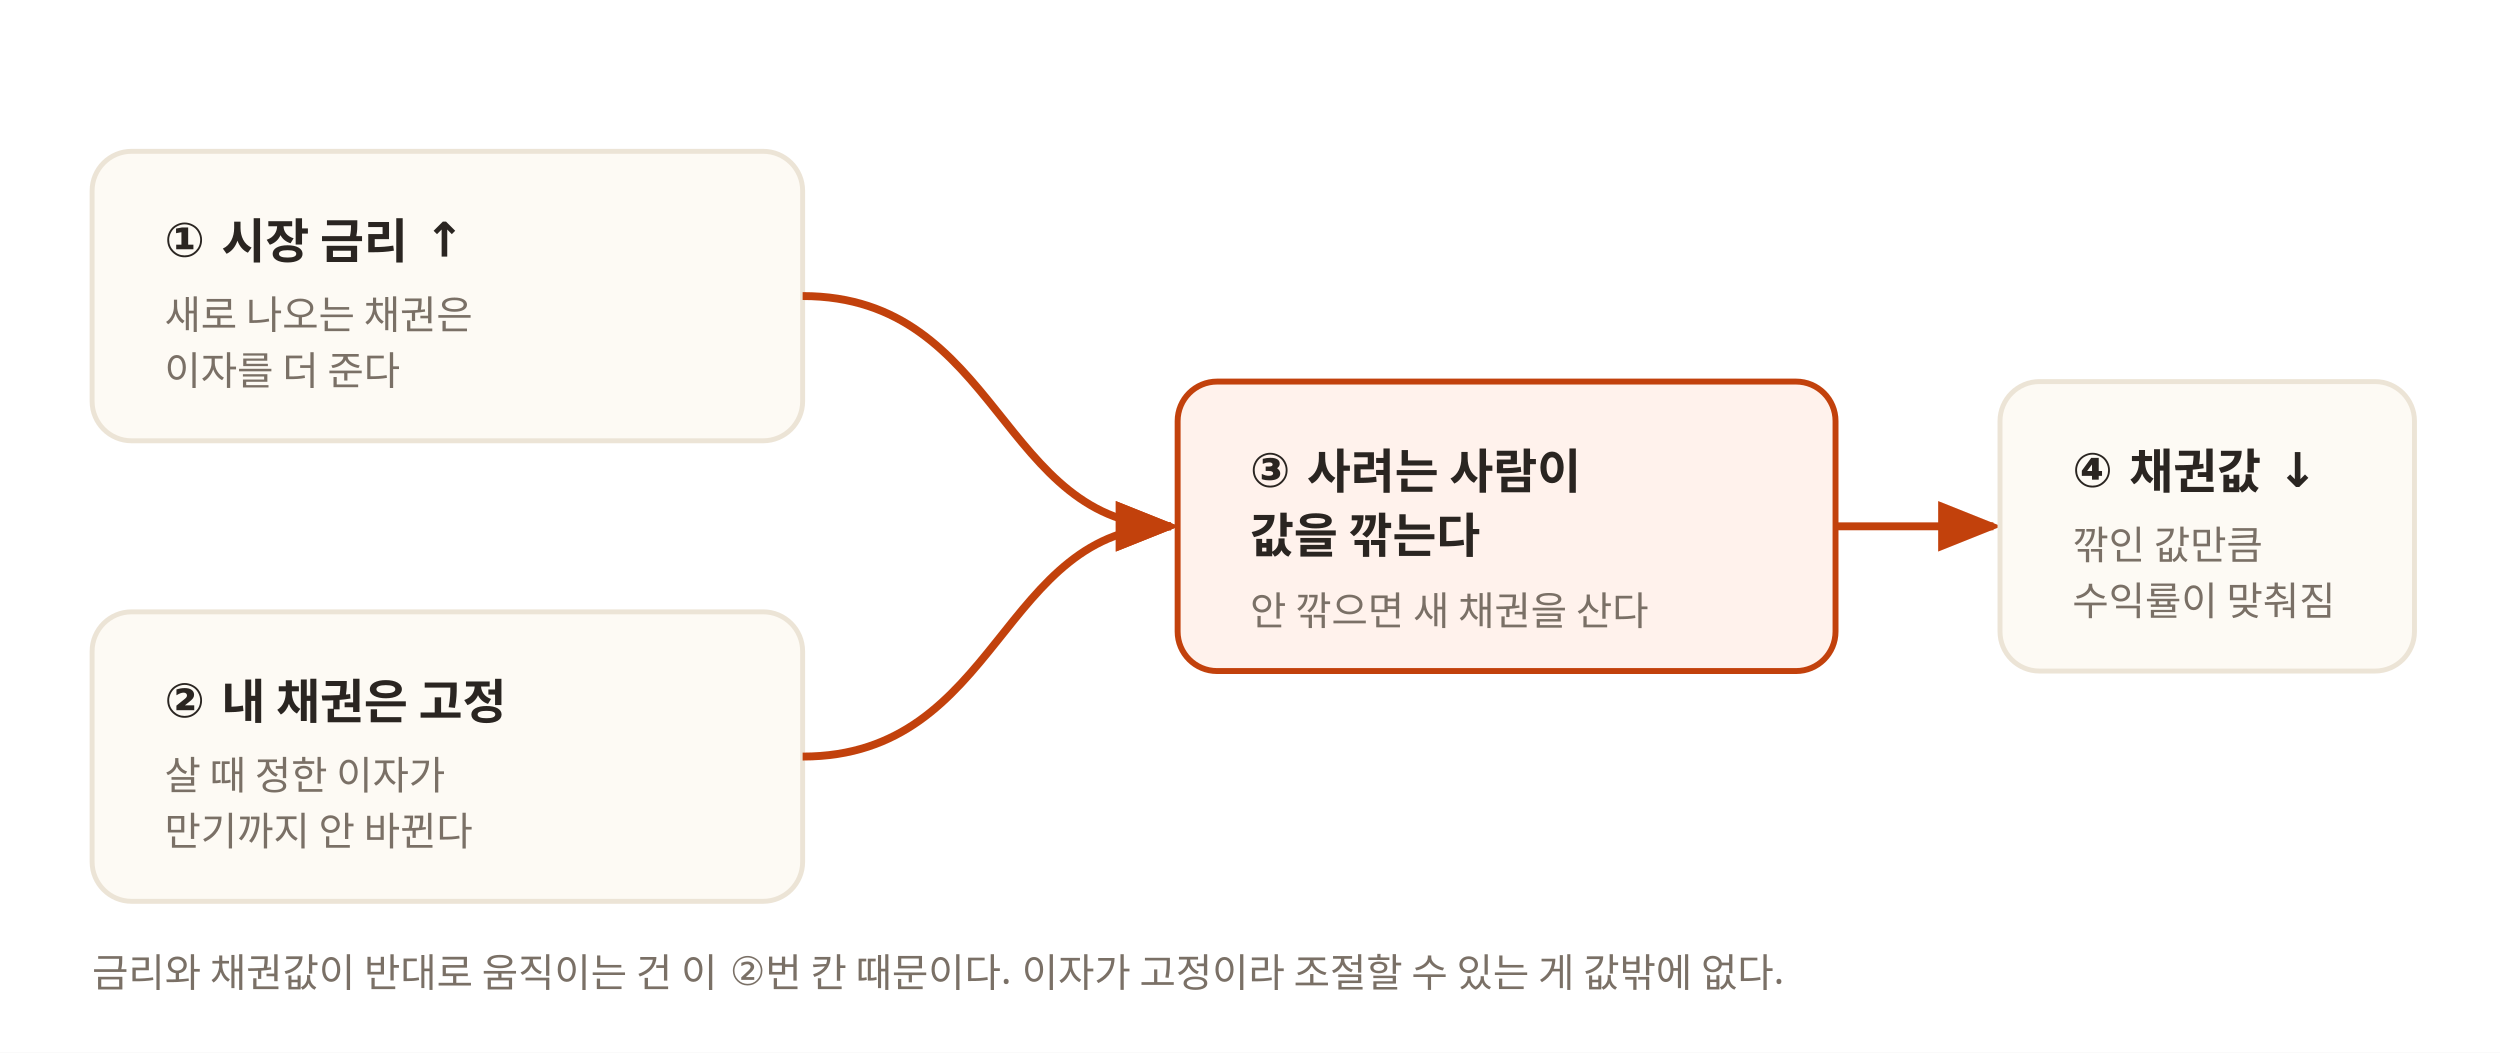
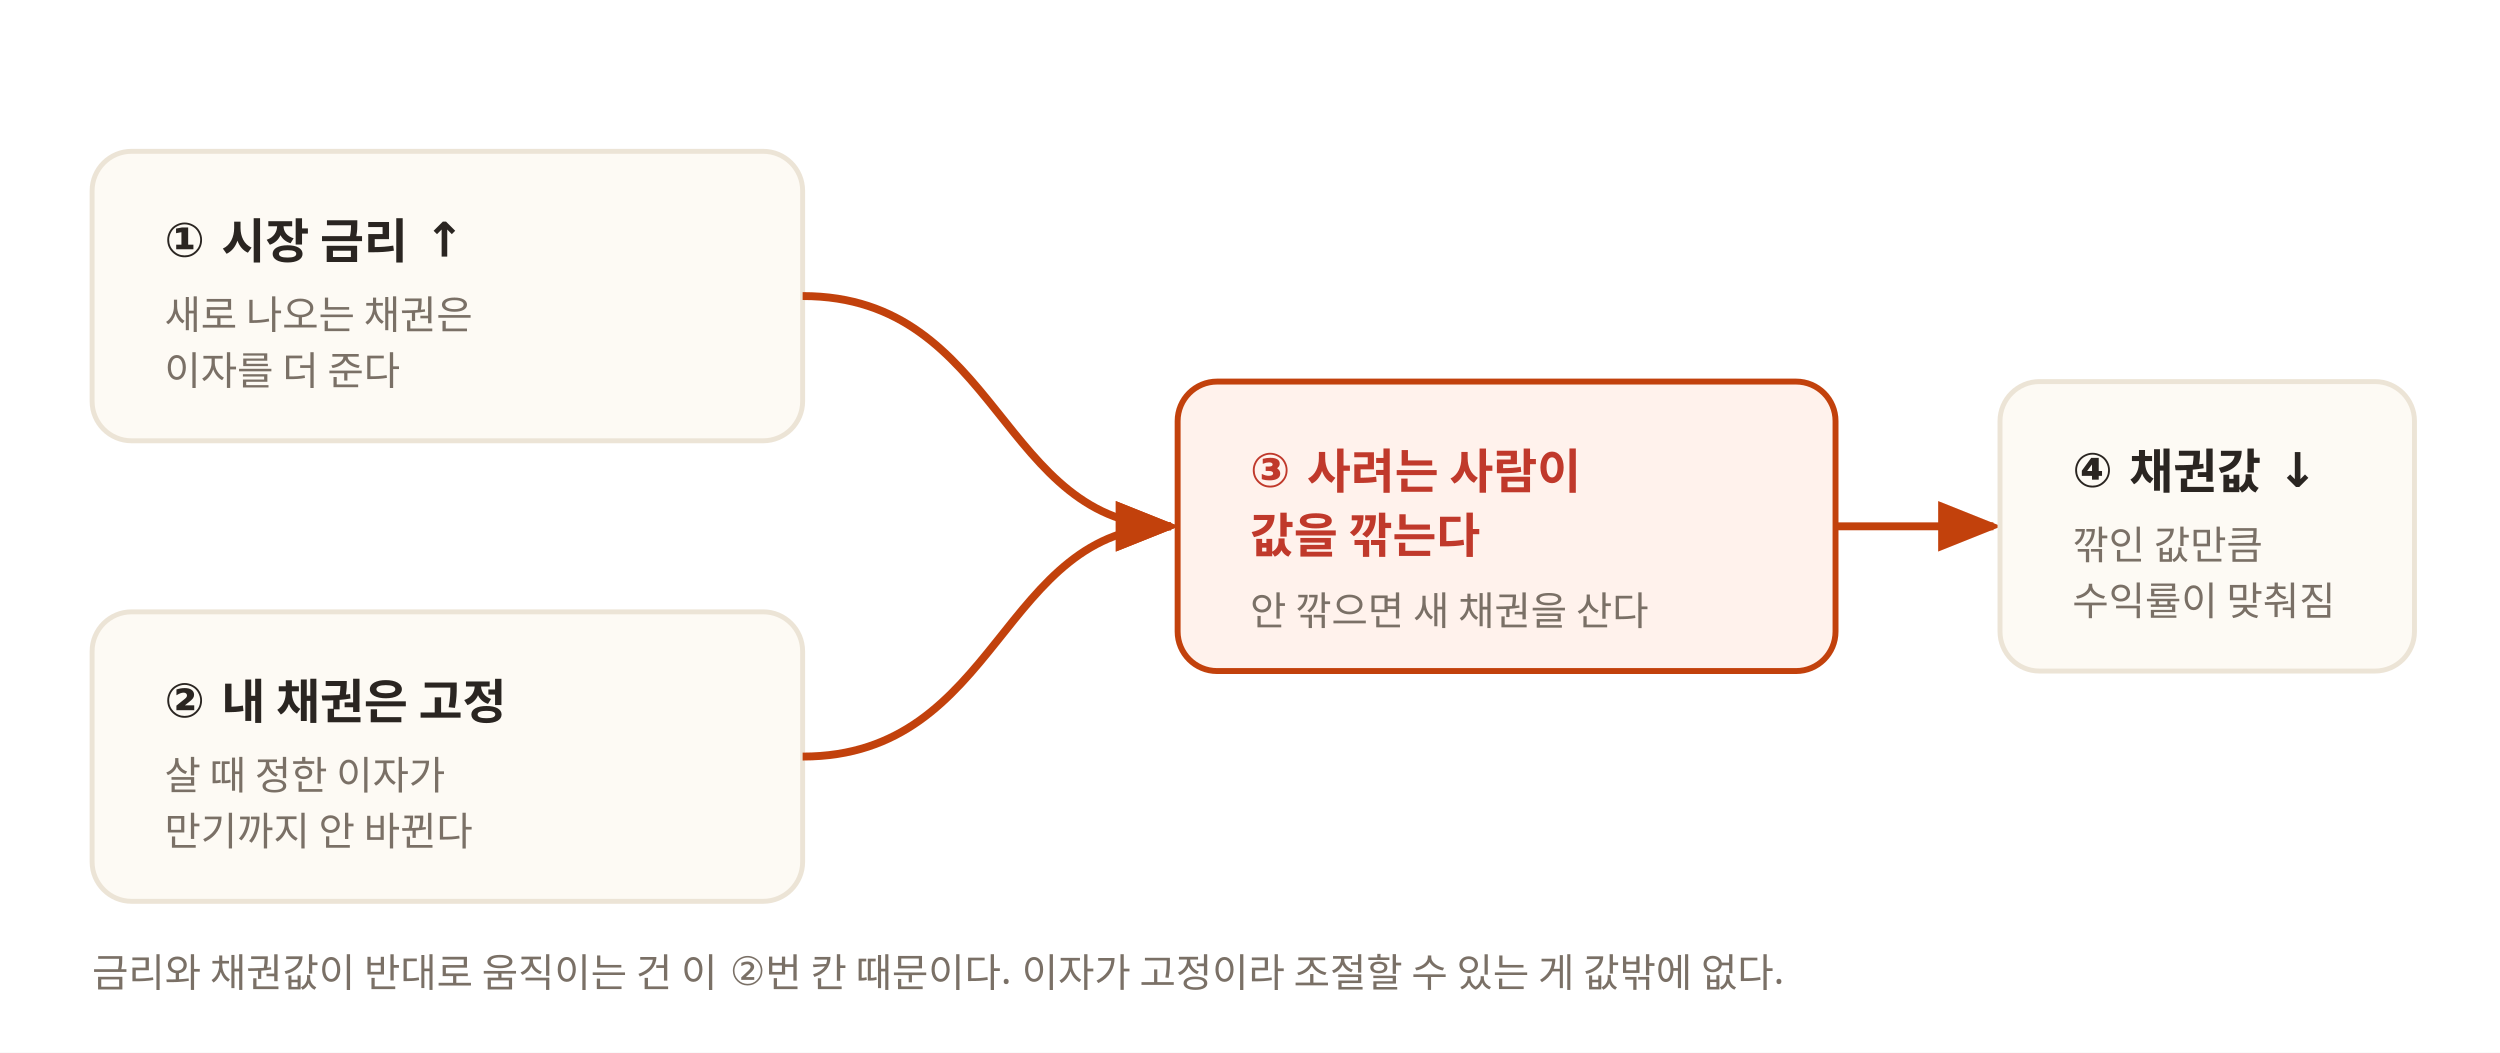
<svg xmlns="http://www.w3.org/2000/svg" viewBox="0 0 760 320" role="img" aria-label="시장 금리가 오르면 새로 나오는 채권은 이자를 더 주는데 이미 산 채권의 이자는 고정돼 있어서, 이미 산 채권을 사려는 사람이 값을 깎아야 같은 수익이 맞춰지고 그래서 채권값이 떨어지는 흐름을 나타낸 도식">
  <rect width="760" height="320" fill="#ffffff" />
  <style>
    text{font-family:'Pretendard',system-ui,sans-serif;fill:#2a2521}
    .box{fill:#fdfaf4;stroke:#ece4d6;stroke-width:1.5}
    .accent{fill:#fff2ec;stroke:#c2410c;stroke-width:1.8}
    .h{font-size:14.5px;font-weight:700}
    .s{font-size:12px;fill:#7a7066}
    .arrow{stroke:#c2410c;stroke-width:2.4;fill:none;marker-end:url(#ah2)}
  </style>
  <defs>
    <marker id="ah2" markerWidth="10" markerHeight="10" refX="7" refY="3.2" orient="auto">
      <path d="M0 0 L8 3.2 L0 6.4 Z" fill="#c2410c" />
    </marker>
  </defs>
  <rect class="box" x="28" y="46" width="216" height="88" rx="12" />
  <text class="h" x="50" y="78">① 시장 금리 ↑</text>
  <text class="s" x="50" y="100">새로 나오는 채권은</text>
  <text class="s" x="50" y="117">이자를 더 준다</text>
  <rect class="box" x="28" y="186" width="216" height="88" rx="12" />
  <text class="h" x="50" y="218">② 내 채권은 고정</text>
  <text class="s" x="50" y="240">살 때 정한 이자가</text>
  <text class="s" x="50" y="257">만기까지 안 바뀐다</text>
  <path class="arrow" d="M244 90 C304 90 304 160 356 160" />
  <path class="arrow" d="M244 230 C304 230 304 160 356 160" />
  <rect class="accent" x="358" y="116" width="200" height="88" rx="12" />
-   <text class="h" x="380" y="148" fill="#c0392b">③ 사려는 사람이</text>
-   <text class="h" x="380" y="168" fill="#c0392b">값을 깎는다</text>
+   <text class="h" x="380" y="148" style="fill:#c0392b">③ 사려는 사람이</text>
+   <text class="h" x="380" y="168" style="fill:#c0392b">값을 깎는다</text>
  <text class="s" x="380" y="190">안 깎으면 새 채권을 산다</text>
  <path class="arrow" d="M558 160 H606" />
  <rect class="box" x="608" y="116" width="126" height="88" rx="12" />
  <text class="h" x="630" y="148">④ 채권값 ↓</text>
  <text class="s" x="630" y="170">깎인 값만큼</text>
  <text class="s" x="630" y="187">수익률이 맞춰짐</text>
  <text class="s" x="28" y="300">금리와 채권값이 반대로 움직이는 건 이 ②번 칸 때문이다. 이자가 고정이라 조절할 수 있는 게 값밖에 없다.</text>
</svg>
